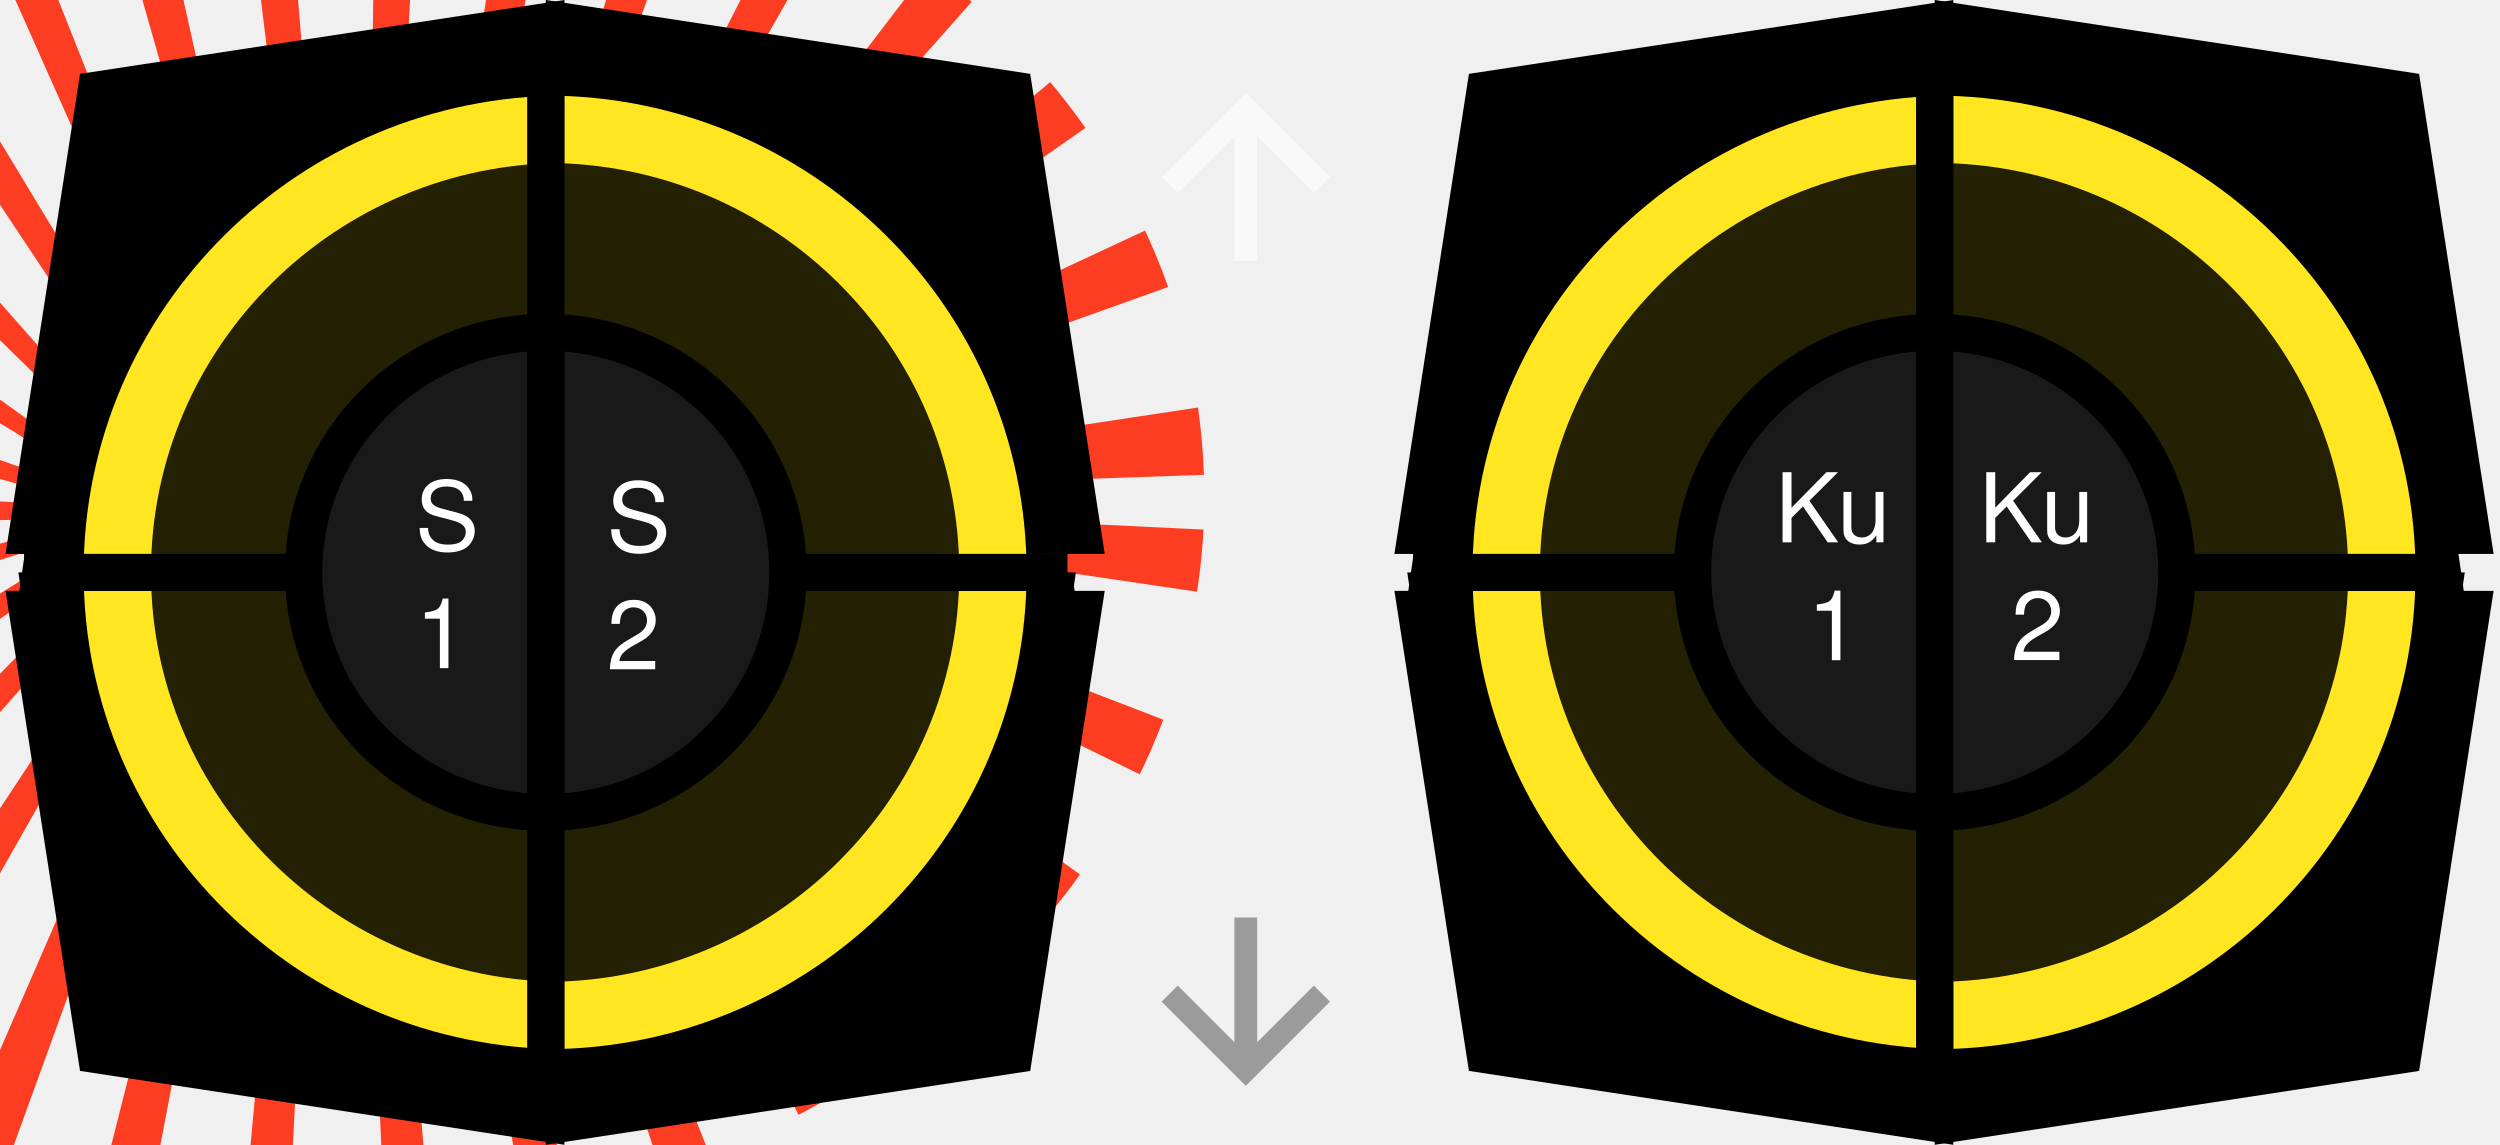
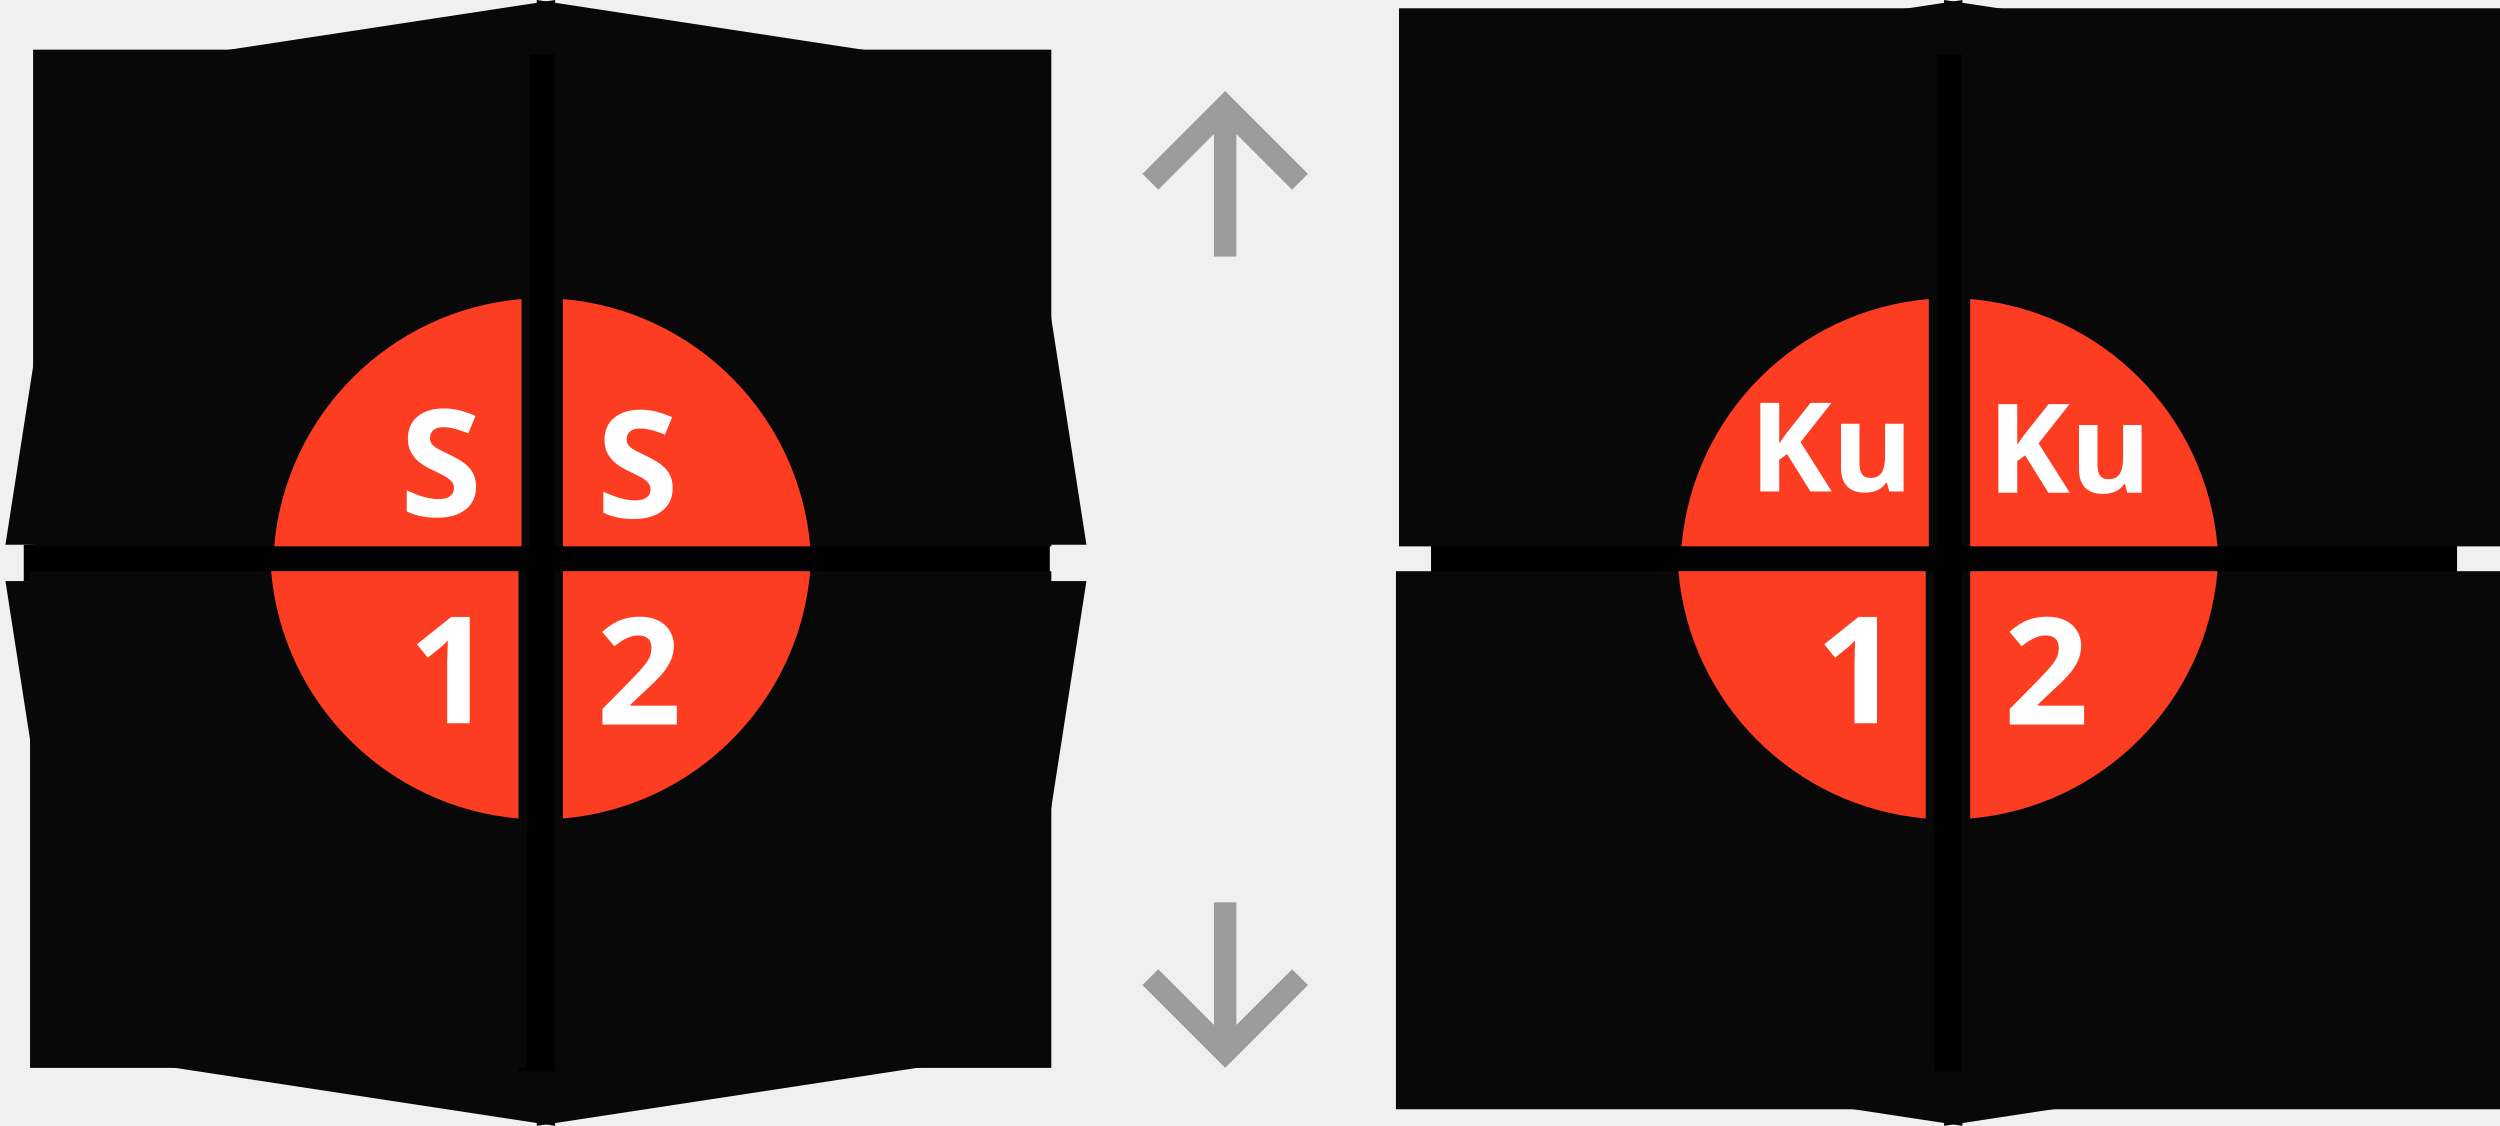
- <svg xmlns="http://www.w3.org/2000/svg" xmlns:xlink="http://www.w3.org/1999/xlink" width="297px" height="136px" viewBox="0 0 297 136" version="1.1">
+ <svg xmlns="http://www.w3.org/2000/svg" xmlns:xlink="http://www.w3.org/1999/xlink" width="302px" height="136px" viewBox="0 0 302 136" version="1.1">
  <defs>
-     <path id="path-1" d="M0.619,0.573 L50.857,0.573 L44.159,44.069 L0.619,50.761 L0.619,0.573 L0.619,0.573 Z" />
-     <path id="path-3" d="M0.619,0.573 L50.857,0.573 L44.159,44.069 L0.619,50.761 L0.619,0.573 L0.619,0.573 Z" />
-     <path id="path-5" d="M0.619,0.573 L50.857,0.573 L44.159,44.069 L0.619,50.761 L0.619,0.573 L0.619,0.573 Z" />
-     <path id="path-7" d="M0.619,0.573 L50.857,0.573 L44.159,44.069 L0.619,50.761 L0.619,0.573 L0.619,0.573 Z" />
-     <path id="path-9" d="M0,0 L57.546,8.774 L66.399,65.806 L0,65.806 L0,0 L0,0 Z" />
-     <path id="path-11" d="M0,0 L57.546,8.774 L66.399,65.806 L0,65.806 L0,0 L0,0 Z" />
-     <path id="path-13" d="M0,0 L57.546,8.774 L66.399,65.806 L0,65.806 L0,0 L0,0 Z" />
-     <path id="path-15" d="M0,0 L57.546,8.774 L66.399,65.806 L0,65.806 L0,0 L0,0 Z" />
-     <path id="path-17" d="M0.619,0.573 L50.857,0.573 L44.159,44.069 L0.619,50.761 L0.619,0.573 L0.619,0.573 Z" />
-     <path id="path-19" d="M0.619,0.573 L50.857,0.573 L44.159,44.069 L0.619,50.761 L0.619,0.573 L0.619,0.573 Z" />
-     <path id="path-21" d="M0.619,0.573 L50.857,0.573 L44.159,44.069 L0.619,50.761 L0.619,0.573 L0.619,0.573 Z" />
-     <path id="path-23" d="M0.619,0.573 L50.857,0.573 L44.159,44.069 L0.619,50.761 L0.619,0.573 L0.619,0.573 Z" />
-     <path id="path-25" d="M0,0 L57.546,8.774 L66.399,65.806 L0,65.806 L0,0 L0,0 Z" />
-     <path id="path-27" d="M0,0 L57.546,8.774 L66.399,65.806 L0,65.806 L0,0 L0,0 Z" />
-     <path id="path-29" d="M0,0 L57.546,8.774 L66.399,65.806 L0,65.806 L0,0 L0,0 Z" />
-     <path id="path-31" d="M0,0 L57.546,8.774 L66.399,65.806 L0,65.806 L0,0 L0,0 Z" />
+     <path id="path-1" d="M0,0 L57.546,8.774 L66.399,65.806 L0,65.806 L0,0 L0,0 L0,0 Z" />
+     <path id="path-3" d="M0,0 L57.546,8.774 L66.399,65.806 L0,65.806 L0,0 L0,0 L0,0 Z" />
+     <path id="path-5" d="M0,0 L57.546,8.774 L66.399,65.806 L0,65.806 L0,0 L0,0 L0,0 Z" />
+     <path id="path-7" d="M0,0 L57.546,8.774 L66.399,65.806 L0,65.806 L0,0 L0,0 L0,0 Z" />
+     <path id="path-9" d="M0,0 L57.546,8.774 L66.399,65.806 L0,65.806 L0,0 L0,0 L0,0 Z" />
+     <path id="path-11" d="M0,0 L57.546,8.774 L66.399,65.806 L0,65.806 L0,0 L0,0 L0,0 Z" />
+     <path id="path-13" d="M0,0 L57.546,8.774 L66.399,65.806 L0,65.806 L0,0 L0,0 L0,0 Z" />
+     <path id="path-15" d="M0,0 L57.546,8.774 L66.399,65.806 L0,65.806 L0,0 L0,0 L0,0 Z" />
  </defs>
  <g id="Page-1" stroke="none" stroke-width="1" fill="none" fill-rule="evenodd">
-     <g id="d-10-b" transform="translate(-74, -70)">
-       <g id="Écrans">
-         <g id="D10.-Comms">
-           <g id="S-Band-+-Ku-Band" transform="translate(74, 70)">
-             <g id="S-Band">
-               <path d="M64.842,125.032 C96.624,125.032 122.388,99.498 122.388,68 C122.388,36.502 96.624,10.968 64.842,10.968 C33.06,10.968 7.296,36.502 7.296,68 C7.296,99.498 33.06,125.032 64.842,125.032 L64.842,125.032 Z" id="Signal-Vert" stroke="#1EDF7A" stroke-width="8" fill-opacity="0.14" fill="#1EDF7A" />
-               <g id="s-two-up-red" transform="translate(77, 56.72857) scale(1, -1) translate(-77, -56.72857) translate(26, 4.228571)">
-                 <g id="mask-2" transform="translate(38.60896, 43.48261)">
-                   <path d="M0,0 L63.206,0 L54.778,47.447 L0,54.746 L0,0 L0,0 Z" id="path-1" />
+     <g id="comms-circles" transform="translate(-230, 0)">
+       <g id="Page-1">
+         <g id="d-10-b">
+           <g id="Écrans">
+             <g id="D10.-Comms">
+               <g id="S-Band-+-Ku-Band">
+                 <g id="S-Band">
+                   <path d="M294.842,125.032 C326.624,125.032 352.388,99.498 352.388,68 C352.388,36.502 326.624,10.968 294.842,10.968 C263.06,10.968 237.296,36.502 237.296,68 C237.296,99.498 263.06,125.032 294.842,125.032 L294.842,125.032 L294.842,125.032 Z" id="Signal-Vert" stroke="#1EDF7A" stroke-width="8" fill-opacity="0.14" fill="#1EDF7A" />
+                   <g id="s-two-up-yellow" transform="translate(294.842, 0)">
+                     <g id="mask-5" />
+                     <g id="Jaune-Clipped">
+                       <g id="mask-10" fill="#080808">
+                         <path d="M0,0 L57.546,8.774 L66.399,65.806 L0,65.806 L0,0 L0,0 L0,0 Z" id="path-9" />
+                       </g>
+                       <g id="path-4" />
+                       <g>
+                         <mask id="mask-2" fill="white">
+                           <use xlink:href="#path-1" />
+                         </mask>
+                         <g id="path-9" />
+                         <path d="M0,120.645 C29.337,120.645 53.119,97.075 53.119,68 C53.119,38.925 29.337,15.355 0,15.355 C-29.337,15.355 -53.119,38.925 -53.119,68 C-53.119,97.075 -29.337,120.645 0,120.645 L0,120.645 L0,120.645 Z" id="Jaune" stroke="#FFE620" stroke-width="8" fill-opacity="0.14" fill="#FFE620" mask="url(#mask-2)" />
+                       </g>
+                     </g>
+                   </g>
+                   <g id="s-two-bottom-yellow" transform="translate(443.342, 68) scale(1, -1) translate(-443.342, -68) translate(294.842, 0)">
+                     <g id="mask-5" />
+                     <g id="Jaune-Clipped">
+                       <g id="mask-12" fill="#080808">
+                         <path d="M0,0 L57.546,8.774 L66.399,65.806 L0,65.806 L0,0 L0,0 L0,0 Z" id="path-11" />
+                       </g>
+                       <g id="path-4" />
+                       <g>
+                         <mask id="mask-4" fill="white">
+                           <use xlink:href="#path-3" />
+                         </mask>
+                         <g id="path-11" />
+                         <path d="M0,120.645 C29.337,120.645 53.119,97.075 53.119,68 C53.119,38.925 29.337,15.355 0,15.355 C-29.337,15.355 -53.119,38.925 -53.119,68 C-53.119,97.075 -29.337,120.645 0,120.645 L0,120.645 L0,120.645 Z" id="Jaune" stroke="#FFE620" stroke-width="8" fill-opacity="0.14" fill="#FFE620" mask="url(#mask-4)" />
+                       </g>
+                     </g>
+                   </g>
+                   <g id="s-one-bottom-yellow" transform="translate(148.5553, 68) scale(-1, -1) translate(-148.5553, -68) translate(0.055334, 0)">
+                     <g id="mask-5" />
+                     <g id="Jaune-Clipped">
+                       <g id="mask-14" fill="#080808">
+                         <path d="M0,0 L57.546,8.774 L66.399,65.806 L0,65.806 L0,0 L0,0 L0,0 Z" id="path-13" />
+                       </g>
+                       <g id="path-4" />
+                       <g>
+                         <mask id="mask-6" fill="white">
+                           <use xlink:href="#path-5" />
+                         </mask>
+                         <g id="path-13" />
+                         <path d="M0,120.645 C29.337,120.645 53.119,97.075 53.119,68 C53.119,38.925 29.337,15.355 0,15.355 C-29.337,15.355 -53.119,38.925 -53.119,68 C-53.119,97.075 -29.337,120.645 0,120.645 L0,120.645 L0,120.645 Z" id="Jaune" stroke="#FFE620" stroke-width="8" fill-opacity="0.14" fill="#FFE620" mask="url(#mask-6)" />
+                       </g>
+                     </g>
+                   </g>
+                   <g id="s-one-up-yellow" transform="translate(148.5553, 68) scale(-1, 1) translate(-148.5553, -68) translate(0.055334, 0)">
+                     <g id="mask-5" />
+                     <g id="Jaune-Clipped">
+                       <g id="mask-16" fill="#080808">
+                         <path d="M0,0 L57.546,8.774 L66.399,65.806 L0,65.806 L0,0 L0,0 L0,0 Z" id="path-15" />
+                       </g>
+                       <g id="path-4" />
+                       <g>
+                         <mask id="mask-8" fill="white">
+                           <use xlink:href="#path-7" />
+                         </mask>
+                         <g id="path-15" />
+                         <path d="M0,120.645 C29.337,120.645 53.119,97.075 53.119,68 C53.119,38.925 29.337,15.355 0,15.355 C-29.337,15.355 -53.119,38.925 -53.119,68 C-53.119,97.075 -29.337,120.645 0,120.645 L0,120.645 L0,120.645 Z" id="Jaune" stroke="#FFE620" stroke-width="8" fill-opacity="0.14" fill="#FFE620" mask="url(#mask-8)" />
+                       </g>
+                     </g>
+                   </g>
+                   <circle id="Découpe" fill="#000000" cx="294" cy="65" r="35" />
+                   <rect id="Découpe" fill="#000000" x="232.869" y="65.806" width="123.945" height="4.387" />
+                   <ellipse id="Gris" opacity="0.1" fill="#080808" cx="294.842" cy="68" rx="26.56" ry="26.323" />
+                   <rect id="Découpe" fill="#000000" x="292.629" y="6.581" width="4.427" height="122.839" />
+                   <path d="M382.808,117.644 L376.082,110.918 L378,109 L387.041,118.041 L388,119 L387.041,119.959 L378,129 L376.082,127.082 L382.808,120.356 L368,120.356 L368,117.644 L382.808,117.644 L382.808,117.644 L382.808,117.644 Z" id="Downlink" fill="#9B9B9B" transform="translate(378, 119) rotate(90) translate(-378, -119) " />
+                   <path d="M382.808,19.644 L376.082,12.918 L378,11 L387.041,20.041 L388,21 L387.041,21.959 L378,31 L376.082,29.082 L382.808,22.356 L368,22.356 L368,19.644 L382.808,19.644 L382.808,19.644 L382.808,19.644 Z" id="Uplink" fill="#9B9B9B" transform="translate(378, 21) rotate(-90) translate(-378, -21) " />
+                   <g id="s-two-bottom-red" transform="translate(297, 69)">
+                     <rect id="Rectangle-3" fill="#080808" x="0" y="0" width="60" height="60" />
+                     <g id="path-3-link" transform="translate(1, 0)" fill="#FC3D21">
+                       <path d="M0,29.874 C15.875,28.527 28.527,15.875 29.874,0 L0,0 L0,29.874 L0,29.874 Z" id="path-3" />
+                     </g>
+                   </g>
+                   <g id="s-one-bottom-red" transform="translate(263.6287, 99) scale(-1, 1) translate(-263.6287, -99) translate(233.6287, 69)">
+                     <rect id="Rectangle-3" fill="#080808" x="0" y="0" width="60" height="60" />
+                     <g id="path-3-link" transform="translate(1, 0)" fill="#FC3D21">
+                       <path d="M0,29.874 C15.875,28.527 28.527,15.875 29.874,0 L0,0 L0,29.874 L0,29.874 Z" id="path-3" />
+                     </g>
+                   </g>
+                   <g id="s-one-up-red" transform="translate(264, 36) scale(-1, -1) translate(-264, -36) translate(234, 6)">
+                     <rect id="Rectangle-3" fill="#080808" x="0" y="0" width="60" height="60" />
+                     <g id="path-3-link" transform="translate(1, 0)" fill="#FC3D21">
+                       <path d="M0,29.874 C15.875,28.527 28.527,15.875 29.874,0 L0,0 L0,29.874 L0,29.874 Z" id="path-3" />
+                     </g>
+                   </g>
+                   <g id="s-two-up-red" transform="translate(327, 36) scale(1, -1) translate(-327, -36) translate(297, 6)">
+                     <rect id="Rectangle-3" fill="#080808" x="0" y="0" width="60" height="60" />
+                     <g id="path-3-link" transform="translate(1, 0)" fill="#FC3D21">
+                       <path d="M0,29.874 C15.875,28.527 28.527,15.875 29.874,0 L0,0 L0,29.874 L0,29.874 Z" id="path-3" />
+                     </g>
+                   </g>
+                   <g id="S-Copy-2" transform="translate(302.0574, 43.52535)" font-size="18" font-family="Open Sans" fill="#FFFFFF" font-weight="bold">
+                     <g id="S">
+                       <text>
+                         <tspan x="0" y="19">S</tspan>
+                       </text>
+                       <text id="2">
+                         <tspan x="0" y="44">2</tspan>
+                       </text>
+                     </g>
+                   </g>
+                   <g id="S-Copy" transform="translate(278.3046, 43.37143)" font-size="18" font-family="Open Sans" fill="#FFFFFF" font-weight="bold">
+                     <g id="S">
+                       <text>
+                         <tspan x="0" y="19">S</tspan>
+                       </text>
+                       <text id="1">
+                         <tspan x="1" y="44">1</tspan>
+                       </text>
+                     </g>
+                   </g>
                </g>
-                 <g id="Mask" transform="translate(38.60896, 38)" fill="#000000">
-                   <path d="M0,0 L63.206,0 L54.778,58.067 L0,67 L0,0 L0,0 Z" id="path-1" />
+                 <g id="Ku-Band" transform="translate(170, 0)">
+                   <path d="M294.842,125.032 C326.624,125.032 352.388,99.498 352.388,68 C352.388,36.502 326.624,10.968 294.842,10.968 C263.06,10.968 237.296,36.502 237.296,68 C237.296,99.498 263.06,125.032 294.842,125.032 L294.842,125.032 L294.842,125.032 Z" id="Signal-Vert" stroke="#1EDF7A" stroke-width="8" fill-opacity="0.14" fill="#1EDF7A" />
+                   <g id="ku-two-up-yellow" transform="translate(294.842, 0)">
+                     <g id="mask-5" />
+                     <g id="Jaune-Clipped">
+                       <g id="mask-10" fill="#080808">
+                         <path d="M0,0 L57.546,8.774 L66.399,65.806 L0,65.806 L0,0 L0,0 L0,0 Z" id="path-9" />
+                       </g>
+                       <g id="path-4" />
+                       <g>
+                         <mask id="mask-10" fill="white">
+                           <use xlink:href="#path-9" />
+                         </mask>
+                         <g id="path-9" />
+                         <path d="M0,120.645 C29.337,120.645 53.119,97.075 53.119,68 C53.119,38.925 29.337,15.355 0,15.355 C-29.337,15.355 -53.119,38.925 -53.119,68 C-53.119,97.075 -29.337,120.645 0,120.645 L0,120.645 L0,120.645 Z" id="Jaune" stroke="#FFE620" stroke-width="8" fill-opacity="0.14" fill="#FFE620" mask="url(#mask-10)" />
+                       </g>
+                     </g>
+                   </g>
+                   <g id="ku-two-bottom-yellow" transform="translate(443.342, 68) scale(1, -1) translate(-443.342, -68) translate(294.842, 0)">
+                     <g id="mask-5" />
+                     <g id="Jaune-Clipped">
+                       <g id="mask-12" fill="#080808">
+                         <path d="M0,0 L57.546,8.774 L66.399,65.806 L0,65.806 L0,0 L0,0 L0,0 Z" id="path-11" />
+                       </g>
+                       <g id="path-4" />
+                       <g>
+                         <mask id="mask-12" fill="white">
+                           <use xlink:href="#path-11" />
+                         </mask>
+                         <g id="path-11" />
+                         <path d="M0,120.645 C29.337,120.645 53.119,97.075 53.119,68 C53.119,38.925 29.337,15.355 0,15.355 C-29.337,15.355 -53.119,38.925 -53.119,68 C-53.119,97.075 -29.337,120.645 0,120.645 L0,120.645 L0,120.645 Z" id="Jaune" stroke="#FFE620" stroke-width="8" fill-opacity="0.14" fill="#FFE620" mask="url(#mask-12)" />
+                       </g>
+                     </g>
+                   </g>
+                   <g id="ku-one-bottom-yellow" transform="translate(148.5553, 68) scale(-1, -1) translate(-148.5553, -68) translate(0.055334, 0)">
+                     <g id="mask-5" />
+                     <g id="Jaune-Clipped">
+                       <g id="mask-14" fill="#080808">
+                         <path d="M0,0 L57.546,8.774 L66.399,65.806 L0,65.806 L0,0 L0,0 L0,0 Z" id="path-13" />
+                       </g>
+                       <g id="path-4" />
+                       <g>
+                         <mask id="mask-14" fill="white">
+                           <use xlink:href="#path-13" />
+                         </mask>
+                         <g id="path-13" />
+                         <path d="M0,120.645 C29.337,120.645 53.119,97.075 53.119,68 C53.119,38.925 29.337,15.355 0,15.355 C-29.337,15.355 -53.119,38.925 -53.119,68 C-53.119,97.075 -29.337,120.645 0,120.645 L0,120.645 L0,120.645 Z" id="Jaune" stroke="#FFE620" stroke-width="8" fill-opacity="0.14" fill="#FFE620" mask="url(#mask-14)" />
+                       </g>
+                     </g>
+                   </g>
+                   <g id="ku-one-up-yellow" transform="translate(148.5553, 68) scale(-1, 1) translate(-148.5553, -68) translate(0.055334, 0)">
+                     <g id="mask-5" />
+                     <g id="Jaune-Clipped">
+                       <g id="mask-16" fill="#080808">
+                         <path d="M0,0 L57.546,8.774 L66.399,65.806 L0,65.806 L0,0 L0,0 L0,0 Z" id="path-15" />
+                       </g>
+                       <g id="path-4" />
+                       <g>
+                         <mask id="mask-16" fill="white">
+                           <use xlink:href="#path-15" />
+                         </mask>
+                         <g id="path-15" />
+                         <path d="M0,120.645 C29.337,120.645 53.119,97.075 53.119,68 C53.119,38.925 29.337,15.355 0,15.355 C-29.337,15.355 -53.119,38.925 -53.119,68 C-53.119,97.075 -29.337,120.645 0,120.645 L0,120.645 L0,120.645 Z" id="Jaune" stroke="#FFE620" stroke-width="8" fill-opacity="0.14" fill="#FFE620" mask="url(#mask-16)" />
+                       </g>
+                     </g>
+                   </g>
+                   <circle id="Découpe" fill="#000000" cx="294" cy="65" r="35" />
+                   <rect id="Découpe" fill="#000000" x="232.869" y="65.806" width="123.945" height="4.387" />
+                   <ellipse id="Gris" opacity="0.1" fill="#080808" cx="294.842" cy="68" rx="26.56" ry="26.323" />
+                   <rect id="Découpe" fill="#000000" x="292.629" y="6.581" width="4.427" height="122.839" />
+                   <g id="ku-two-bottom-red" transform="translate(297, 69)">
+                     <rect id="Rectangle-3" fill="#080808" x="0" y="0" width="65" height="65" />
+                     <g id="path-3-link" transform="translate(1, 0)" fill="#FC3D21">
+                       <path d="M0,29.874 C15.875,28.527 28.527,15.875 29.874,0 L0,0 L0,29.874 L0,29.874 Z" id="path-3" />
+                     </g>
+                   </g>
+                   <g id="ku-one-bottom-red" transform="translate(261.1287, 101.5) scale(-1, 1) translate(-261.1287, -101.5) translate(228.6287, 69)">
+                     <rect id="Rectangle-3" fill="#080808" x="0" y="0" width="65" height="65" />
+                     <g id="path-3-link" transform="translate(1, 0)" fill="#FC3D21">
+                       <path d="M0,29.874 C15.875,28.527 28.527,15.875 29.874,0 L0,0 L0,29.874 L0,29.874 Z" id="path-3" />
+                     </g>
+                   </g>
+                   <g id="ku-one-up-red" transform="translate(261.5, 33.5) scale(-1, -1) translate(-261.5, -33.5) translate(229, 1)">
+                     <rect id="Rectangle-3" fill="#080808" x="0" y="0" width="65" height="65" />
+                     <g id="path-3-link" transform="translate(1, 0)" fill="#FC3D21">
+                       <path d="M0,29.874 C15.875,28.527 28.527,15.875 29.874,0 L0,0 L0,29.874 L0,29.874 Z" id="path-3" />
+                     </g>
+                   </g>
+                   <g id="ku-two-up-red" transform="translate(329.5, 33.5) scale(1, -1) translate(-329.5, -33.5) translate(297, 1)">
+                     <rect id="Rectangle-3" fill="#080808" x="0" y="0" width="65" height="65" />
+                     <g id="path-3-link" transform="translate(1, 0)" fill="#FC3D21">
+                       <path d="M0,29.874 C15.875,28.527 28.527,15.875 29.874,0 L0,0 L0,29.874 L0,29.874 Z" id="path-3" />
+                     </g>
+                   </g>
+                   <g id="S-Copy-2" transform="translate(300.0574, 43.52535)" font-family="Open Sans" fill="#FFFFFF" font-weight="bold">
+                     <g id="S">
+                       <text id="Ku" font-size="15">
+                         <tspan x="0" y="16">Ku</tspan>
+                       </text>
+                       <text id="2" font-size="18">
+                         <tspan x="2" y="44">2</tspan>
+                       </text>
+                     </g>
+                   </g>
+                   <g id="S-Copy" transform="translate(271.3046, 43.37143)" font-family="Open Sans" fill="#FFFFFF" font-weight="bold">
+                     <g id="S">
+                       <text id="Ku" font-size="15">
+                         <tspan x="0" y="16">Ku</tspan>
+                       </text>
+                       <text id="1" font-size="18">
+                         <tspan x="8" y="44">1</tspan>
+                       </text>
+                     </g>
+                   </g>
                </g>
-                 <g id="Rouge">
-                   <g id="Clipped" transform="translate(37.16483, 35.96)">
-                     <mask id="mask-2" fill="white">
-                       <use xlink:href="#path-1" />
-                     </mask>
-                     <g id="path-1" />
-                     <g id="path-3-link" mask="url(#mask-2)" stroke="#FC3D21" stroke-width="70" stroke-dasharray="4,8">
-                       <g transform="translate(-21.08686, 13.33385) rotate(2) translate(21.08686, -13.33385) translate(-87.10334, -37.12615)" id="path-3">
-                         <ellipse cx="66.016" cy="50.46" rx="66.016" ry="50.46" />
-                       </g>
-                     </g>
-                   </g>
-                 </g>
-               </g>
-               <g id="s-one-up-red" transform="translate(53, 56.5) scale(-1, -1) translate(-53, -56.5) translate(2, 4)">
-                 <g id="mask-2" transform="translate(38.60896, 43.48261)">
-                   <path d="M0,0 L63.206,0 L54.778,47.447 L0,54.746 L0,0 L0,0 Z" id="path-1" />
-                 </g>
-                 <g id="Mask" transform="translate(38.60896, 38)" fill="#000000">
-                   <path d="M0,0 L63.206,0 L54.778,58.067 L0,67 L0,0 L0,0 Z" id="path-1" />
-                 </g>
-                 <g id="Rouge">
-                   <g id="Clipped" transform="translate(37.16483, 35.96)">
-                     <mask id="mask-4" fill="white">
-                       <use xlink:href="#path-3" />
-                     </mask>
-                     <g id="path-1" />
-                     <g id="path-3-link" mask="url(#mask-4)" stroke="#FC3D21" stroke-width="70" stroke-dasharray="4,8">
-                       <g transform="translate(-21.08686, 13.33385) rotate(2) translate(21.08686, -13.33385) translate(-87.10334, -37.12615)" id="path-3">
-                         <ellipse cx="66.016" cy="50.46" rx="66.016" ry="50.46" />
-                       </g>
-                     </g>
-                   </g>
-                 </g>
-               </g>
-               <g id="s-one-bottom-red" transform="translate(53, 82.5) scale(-1, 1) translate(-53, -82.5) translate(2, 30)">
-                 <g id="mask-2" transform="translate(38.60896, 43.48261)">
-                   <path d="M0,0 L63.206,0 L54.778,47.447 L0,54.746 L0,0 L0,0 Z" id="path-1" />
-                 </g>
-                 <g id="Mask" transform="translate(38.60896, 38)" fill="#000000">
-                   <path d="M0,0 L63.206,0 L54.778,58.067 L0,67 L0,0 L0,0 Z" id="path-1" />
-                 </g>
-                 <g id="Rouge">
-                   <g id="Clipped" transform="translate(37.16483, 35.96)">
-                     <mask id="mask-6" fill="white">
-                       <use xlink:href="#path-5" />
-                     </mask>
-                     <g id="path-1" />
-                     <g id="path-3-link" mask="url(#mask-6)" stroke="#FC3D21" stroke-width="70" stroke-dasharray="4,8">
-                       <g transform="translate(-21.08686, 13.33385) rotate(2) translate(21.08686, -13.33385) translate(-87.10334, -37.12615)" id="path-3">
-                         <ellipse cx="66.016" cy="50.46" rx="66.016" ry="50.46" />
-                       </g>
-                     </g>
-                   </g>
-                 </g>
-               </g>
-               <g id="s-two-bottom-red" transform="translate(26, 30)">
-                 <g id="mask-2" transform="translate(38.60896, 43.48261)">
-                   <path d="M0,0 L63.206,0 L54.778,47.447 L0,54.746 L0,0 L0,0 Z" id="path-1" />
-                 </g>
-                 <g id="Mask" transform="translate(38.60896, 38)" fill="#000000">
-                   <path d="M0,0 L63.206,0 L54.778,58.067 L0,67 L0,0 L0,0 Z" id="path-1" />
-                 </g>
-                 <g id="Rouge">
-                   <g id="Clipped" transform="translate(37.16483, 35.96)">
-                     <mask id="mask-8" fill="white">
-                       <use xlink:href="#path-7" />
-                     </mask>
-                     <g id="path-1" />
-                     <g id="path-3-link" mask="url(#mask-8)" stroke="#FC3D21" stroke-width="70" stroke-dasharray="4,8">
-                       <g transform="translate(-21.08686, 13.33385) rotate(2) translate(21.08686, -13.33385) translate(-87.10334, -37.12615)" id="path-3">
-                         <ellipse cx="66.016" cy="50.46" rx="66.016" ry="50.46" />
-                       </g>
-                     </g>
-                   </g>
-                 </g>
-               </g>
-               <g id="s-two-up-yellow" transform="translate(64.84202, 0)">
-                 <g id="mask-5" />
-                 <g id="Mask" fill="#000000">
-                   <path d="M0,0 L57.546,8.774 L66.399,65.806 L0,65.806 L0,0 L0,0 Z" id="path-4" />
-                 </g>
-                 <g id="Jaune-Clipped">
-                   <mask id="mask-10" fill="white">
-                     <use xlink:href="#path-9" />
-                   </mask>
-                   <g id="path-4" />
-                   <path d="M0,120.645 C29.337,120.645 53.119,97.075 53.119,68 C53.119,38.925 29.337,15.355 0,15.355 C-29.337,15.355 -53.119,38.925 -53.119,68 C-53.119,97.075 -29.337,120.645 0,120.645 L0,120.645 Z" id="Jaune" stroke="#FFE620" stroke-width="8" fill-opacity="0.14" fill="#FFE620" mask="url(#mask-10)" />
-                 </g>
-               </g>
-               <g id="s-two-bottom-yellow" transform="translate(98.0417, 103.0968) scale(1, -1) translate(-98.0417, -103.0968) translate(64.84202, 70.19355)">
-                 <g id="mask-5" />
-                 <g id="Mask" fill="#000000">
-                   <path d="M0,0 L57.546,8.774 L66.399,65.806 L0,65.806 L0,0 L0,0 Z" id="path-4" />
-                 </g>
-                 <g id="Jaune-Clipped">
-                   <mask id="mask-12" fill="white">
-                     <use xlink:href="#path-11" />
-                   </mask>
-                   <g id="path-4" />
-                   <path d="M0,120.645 C29.337,120.645 53.119,97.075 53.119,68 C53.119,38.925 29.337,15.355 0,15.355 C-29.337,15.355 -53.119,38.925 -53.119,68 C-53.119,97.075 -29.337,120.645 0,120.645 L0,120.645 Z" id="Jaune" stroke="#FFE620" stroke-width="8" fill-opacity="0.14" fill="#FFE620" mask="url(#mask-12)" />
-                 </g>
-               </g>
-               <g id="s-one-bottom-yellow" transform="translate(33.85565, 103.0968) scale(-1, -1) translate(-33.85565, -103.0968) translate(0.655974, 70.19355)">
-                 <g id="mask-5" />
-                 <g id="Mask" fill="#000000">
-                   <path d="M0,0 L57.546,8.774 L66.399,65.806 L0,65.806 L0,0 L0,0 Z" id="path-4" />
-                 </g>
-                 <g id="Jaune-Clipped">
-                   <mask id="mask-14" fill="white">
-                     <use xlink:href="#path-13" />
-                   </mask>
-                   <g id="path-4" />
-                   <path d="M0,120.645 C29.337,120.645 53.119,97.075 53.119,68 C53.119,38.925 29.337,15.355 0,15.355 C-29.337,15.355 -53.119,38.925 -53.119,68 C-53.119,97.075 -29.337,120.645 0,120.645 L0,120.645 Z" id="Jaune" stroke="#FFE620" stroke-width="8" fill-opacity="0.14" fill="#FFE620" mask="url(#mask-14)" />
-                 </g>
-               </g>
-               <g id="s-one-up-yellow" transform="translate(33.85565, 32.90323) scale(-1, 1) translate(-33.85565, -32.90323) translate(0.655974, 0)">
-                 <g id="mask-5" />
-                 <g id="Mask" fill="#000000">
-                   <path d="M0,0 L57.546,8.774 L66.399,65.806 L0,65.806 L0,0 L0,0 Z" id="path-4" />
-                 </g>
-                 <g id="Jaune-Clipped">
-                   <mask id="mask-16" fill="white">
-                     <use xlink:href="#path-15" />
-                   </mask>
-                   <g id="path-4" />
-                   <path d="M0,120.645 C29.337,120.645 53.119,97.075 53.119,68 C53.119,38.925 29.337,15.355 0,15.355 C-29.337,15.355 -53.119,38.925 -53.119,68 C-53.119,97.075 -29.337,120.645 0,120.645 L0,120.645 Z" id="Jaune" stroke="#FFE620" stroke-width="8" fill-opacity="0.14" fill="#FFE620" mask="url(#mask-16)" />
-                 </g>
-               </g>
-               <rect id="Découpe" fill="#000000" x="2.869" y="65.806" width="123.945" height="4.387" />
-               <ellipse id="Découpe" fill="#000000" cx="64.842" cy="68" rx="30.986" ry="30.71" />
-               <ellipse id="Gris" opacity="0.1" fill="#FFFFFF" cx="64.842" cy="68" rx="26.56" ry="26.323" />
-               <rect id="Découpe" fill="#000000" x="62.629" y="6.581" width="4.427" height="122.839" />
-               <g id="S-Copy" transform="translate(49.30457, 54.37143)" font-size="11.421" font-family="Helvetica" fill="#FFFFFF" font-weight="normal">
-                 <text id="S">
-                   <tspan x="0" y="11">S</tspan>
-                   <tspan x="0" y="25">1</tspan>
-                 </text>
-               </g>
-               <g id="S-Copy-2" transform="translate(72.05742, 54.52535)" font-size="11.421" font-family="Helvetica" fill="#FFFFFF" font-weight="normal">
-                 <text id="S">
-                   <tspan x="0" y="11">S</tspan>
-                   <tspan x="0" y="25">2</tspan>
-                 </text>
-               </g>
-               <path d="M152.808,117.644 L146.082,110.918 L148,109 L157.041,118.041 L158,119 L157.041,119.959 L148,129 L146.082,127.082 L152.808,120.356 L138,120.356 L138,117.644 L152.808,117.644 L152.808,117.644 Z" id="Downlink" fill="#9B9B9B" transform="translate(148, 119) rotate(90) translate(-148, -119) " />
-               <path d="M152.808,19.644 L146.082,12.918 L148,11 L157.041,20.041 L158,21 L157.041,21.959 L148,31 L146.082,29.082 L152.808,22.356 L138,22.356 L138,19.644 L152.808,19.644 L152.808,19.644 Z" id="Uplink" opacity="0.6" fill="#FFFFFF" transform="translate(148, 21) rotate(-90) translate(-148, -21) " />
-             </g>
-             <g id="Ku-Band" transform="translate(165, 0)">
-               <path d="M64.842,125.032 C96.624,125.032 122.388,99.498 122.388,68 C122.388,36.502 96.624,10.968 64.842,10.968 C33.06,10.968 7.296,36.502 7.296,68 C7.296,99.498 33.06,125.032 64.842,125.032 L64.842,125.032 Z" id="Signal-Vert" stroke="#1EDF7A" stroke-width="8" fill-opacity="0.14" fill="#1EDF7A" />
-               <g id="ku-two-up-red" transform="translate(77, 56.5) scale(1, -1) translate(-77, -56.5) translate(26, 4)">
-                 <g id="mask-2" transform="translate(38.60896, 43.48261)">
-                   <path d="M0,0 L63.206,0 L54.778,47.447 L0,54.746 L0,0 L0,0 Z" id="path-1" />
-                 </g>
-                 <g id="Mask" transform="translate(38.60896, 38)" fill="#000000">
-                   <path d="M0,0 L63.206,0 L54.778,58.067 L0,67 L0,0 L0,0 Z" id="path-1" />
-                 </g>
-                 <g id="Rouge">
-                   <g id="Clipped" transform="translate(37.16483, 35.96)">
-                     <mask id="mask-18" fill="white">
-                       <use xlink:href="#path-17" />
-                     </mask>
-                     <g id="path-1" />
-                     <g id="path-3-link" mask="url(#mask-18)" stroke="#FC3D21" stroke-width="70" stroke-dasharray="4,8">
-                       <g transform="translate(-21.08686, 13.33385) rotate(2) translate(21.08686, -13.33385) translate(-87.10334, -37.12615)" id="path-3">
-                         <ellipse cx="66.016" cy="50.46" rx="66.016" ry="50.46" />
-                       </g>
-                     </g>
-                   </g>
-                 </g>
-               </g>
-               <g id="ku-one-up-red" transform="translate(53, 56.5) scale(-1, -1) translate(-53, -56.5) translate(2, 4)">
-                 <g id="mask-2" transform="translate(38.60896, 43.48261)">
-                   <path d="M0,0 L63.206,0 L54.778,47.447 L0,54.746 L0,0 L0,0 Z" id="path-1" />
-                 </g>
-                 <g id="Mask" transform="translate(38.60896, 38)" fill="#000000">
-                   <path d="M0,0 L63.206,0 L54.778,58.067 L0,67 L0,0 L0,0 Z" id="path-1" />
-                 </g>
-                 <g id="Rouge">
-                   <g id="Clipped" transform="translate(37.16483, 35.96)">
-                     <mask id="mask-20" fill="white">
-                       <use xlink:href="#path-19" />
-                     </mask>
-                     <g id="path-1" />
-                     <g id="path-3-link" mask="url(#mask-20)" stroke="#FC3D21" stroke-width="70" stroke-dasharray="4,8">
-                       <g transform="translate(-21.08686, 13.33385) rotate(2) translate(21.08686, -13.33385) translate(-87.10334, -37.12615)" id="path-3">
-                         <ellipse cx="66.016" cy="50.46" rx="66.016" ry="50.46" />
-                       </g>
-                     </g>
-                   </g>
-                 </g>
-               </g>
-               <g id="ku-one-bottom-red" transform="translate(53, 82.5) scale(-1, 1) translate(-53, -82.5) translate(2, 30)">
-                 <g id="mask-2" transform="translate(38.60896, 43.48261)">
-                   <path d="M0,0 L63.206,0 L54.778,47.447 L0,54.746 L0,0 L0,0 Z" id="path-1" />
-                 </g>
-                 <g id="Mask" transform="translate(38.60896, 38)" fill="#000000">
-                   <path d="M0,0 L63.206,0 L54.778,58.067 L0,67 L0,0 L0,0 Z" id="path-1" />
-                 </g>
-                 <g id="Rouge">
-                   <g id="Clipped" transform="translate(37.16483, 35.96)">
-                     <mask id="mask-22" fill="white">
-                       <use xlink:href="#path-21" />
-                     </mask>
-                     <g id="path-1" />
-                     <g id="path-3-link" mask="url(#mask-22)" stroke="#FC3D21" stroke-width="70" stroke-dasharray="4,8">
-                       <g transform="translate(-21.08686, 13.33385) rotate(2) translate(21.08686, -13.33385) translate(-87.10334, -37.12615)" id="path-3">
-                         <ellipse cx="66.016" cy="50.46" rx="66.016" ry="50.46" />
-                       </g>
-                     </g>
-                   </g>
-                 </g>
-               </g>
-               <g id="ku-two-bottom-red" transform="translate(26, 30)">
-                 <g id="mask-2" transform="translate(38.60896, 43.48261)">
-                   <path d="M0,0 L63.206,0 L54.778,47.447 L0,54.746 L0,0 L0,0 Z" id="path-1" />
-                 </g>
-                 <g id="Mask" transform="translate(38.60896, 38)" fill="#000000">
-                   <path d="M0,0 L63.206,0 L54.778,58.067 L0,67 L0,0 L0,0 Z" id="path-1" />
-                 </g>
-                 <g id="Rouge">
-                   <g id="Clipped" transform="translate(37.16483, 35.96)">
-                     <mask id="mask-24" fill="white">
-                       <use xlink:href="#path-23" />
-                     </mask>
-                     <g id="path-1" />
-                     <g id="path-3-link" mask="url(#mask-24)" stroke="#FC3D21" stroke-width="70" stroke-dasharray="4,8">
-                       <g transform="translate(-21.08686, 13.33385) rotate(2) translate(21.08686, -13.33385) translate(-87.10334, -37.12615)" id="path-3">
-                         <ellipse cx="66.016" cy="50.46" rx="66.016" ry="50.46" />
-                       </g>
-                     </g>
-                   </g>
-                 </g>
-               </g>
-               <g id="ku-two-up-yellow" transform="translate(64.84202, 0)">
-                 <g id="mask-5" />
-                 <g id="Mask" fill="#000000">
-                   <path d="M0,0 L57.546,8.774 L66.399,65.806 L0,65.806 L0,0 L0,0 Z" id="path-4" />
-                 </g>
-                 <g id="Jaune-Clipped">
-                   <mask id="mask-26" fill="white">
-                     <use xlink:href="#path-25" />
-                   </mask>
-                   <g id="path-4" />
-                   <path d="M0,120.645 C29.337,120.645 53.119,97.075 53.119,68 C53.119,38.925 29.337,15.355 0,15.355 C-29.337,15.355 -53.119,38.925 -53.119,68 C-53.119,97.075 -29.337,120.645 0,120.645 L0,120.645 Z" id="Jaune" stroke="#FFE620" stroke-width="8" fill-opacity="0.14" fill="#FFE620" mask="url(#mask-26)" />
-                 </g>
-               </g>
-               <g id="ku-two-down-yellow" transform="translate(98.0417, 103.0968) scale(1, -1) translate(-98.0417, -103.0968) translate(64.84202, 70.19355)">
-                 <g id="mask-5" />
-                 <g id="Mask" fill="#000000">
-                   <path d="M0,0 L57.546,8.774 L66.399,65.806 L0,65.806 L0,0 L0,0 Z" id="path-4" />
-                 </g>
-                 <g id="Jaune-Clipped">
-                   <mask id="mask-28" fill="white">
-                     <use xlink:href="#path-27" />
-                   </mask>
-                   <g id="path-4" />
-                   <path d="M0,120.645 C29.337,120.645 53.119,97.075 53.119,68 C53.119,38.925 29.337,15.355 0,15.355 C-29.337,15.355 -53.119,38.925 -53.119,68 C-53.119,97.075 -29.337,120.645 0,120.645 L0,120.645 Z" id="Jaune" stroke="#FFE620" stroke-width="8" fill-opacity="0.14" fill="#FFE620" mask="url(#mask-28)" />
-                 </g>
-               </g>
-               <g id="ku-one-down-yellow" transform="translate(33.85565, 103.0968) scale(-1, -1) translate(-33.85565, -103.0968) translate(0.655974, 70.19355)">
-                 <g id="mask-5" />
-                 <g id="Mask" fill="#000000">
-                   <path d="M0,0 L57.546,8.774 L66.399,65.806 L0,65.806 L0,0 L0,0 Z" id="path-4" />
-                 </g>
-                 <g id="Jaune-Clipped">
-                   <mask id="mask-30" fill="white">
-                     <use xlink:href="#path-29" />
-                   </mask>
-                   <g id="path-4" />
-                   <path d="M0,120.645 C29.337,120.645 53.119,97.075 53.119,68 C53.119,38.925 29.337,15.355 0,15.355 C-29.337,15.355 -53.119,38.925 -53.119,68 C-53.119,97.075 -29.337,120.645 0,120.645 L0,120.645 Z" id="Jaune" stroke="#FFE620" stroke-width="8" fill-opacity="0.14" fill="#FFE620" mask="url(#mask-30)" />
-                 </g>
-               </g>
-               <g id="ku-one-up-yellow" transform="translate(33.85565, 32.90323) scale(-1, 1) translate(-33.85565, -32.90323) translate(0.655974, 0)">
-                 <g id="mask-5" />
-                 <g id="Mask" fill="#000000">
-                   <path d="M0,0 L57.546,8.774 L66.399,65.806 L0,65.806 L0,0 L0,0 Z" id="path-4" />
-                 </g>
-                 <g id="Jaune-Clipped">
-                   <mask id="mask-32" fill="white">
-                     <use xlink:href="#path-31" />
-                   </mask>
-                   <g id="path-4" />
-                   <path d="M0,120.645 C29.337,120.645 53.119,97.075 53.119,68 C53.119,38.925 29.337,15.355 0,15.355 C-29.337,15.355 -53.119,38.925 -53.119,68 C-53.119,97.075 -29.337,120.645 0,120.645 L0,120.645 Z" id="Jaune" stroke="#FFE620" stroke-width="8" fill-opacity="0.14" fill="#FFE620" mask="url(#mask-32)" />
-                 </g>
-               </g>
-               <rect id="Découpe" fill="#000000" x="2.869" y="65.806" width="123.945" height="4.387" />
-               <ellipse id="Découpe" fill="#000000" cx="64.842" cy="68" rx="30.986" ry="30.71" />
-               <ellipse id="Gris" opacity="0.1" fill="#FFFFFF" cx="64.842" cy="68" rx="26.56" ry="26.323" />
-               <rect id="Découpe" fill="#000000" x="62.629" y="6.581" width="4.427" height="122.839" />
-               <g id="S" transform="translate(45.71099, 53.42857)" font-size="11.421" font-family="Helvetica" fill="#FFFFFF" font-weight="normal">
-                 <text>
-                   <tspan x="0.153" y="11">Ku</tspan>
-                   <tspan x="3.962" y="25">1</tspan>
-                 </text>
-               </g>
-               <g id="S-Copy-2" transform="translate(69.91051, 53.42857)" font-weight="normal" font-family="Helvetica" fill="#FFFFFF" font-size="11.421">
-                 <text id="S">
-                   <tspan x="0.153" y="11">Ku</tspan>
-                   <tspan x="3.962" y="25">2</tspan>
-                 </text>
              </g>
            </g>
          </g>
        </g>
      </g>
    </g>
  </g>
</svg>
